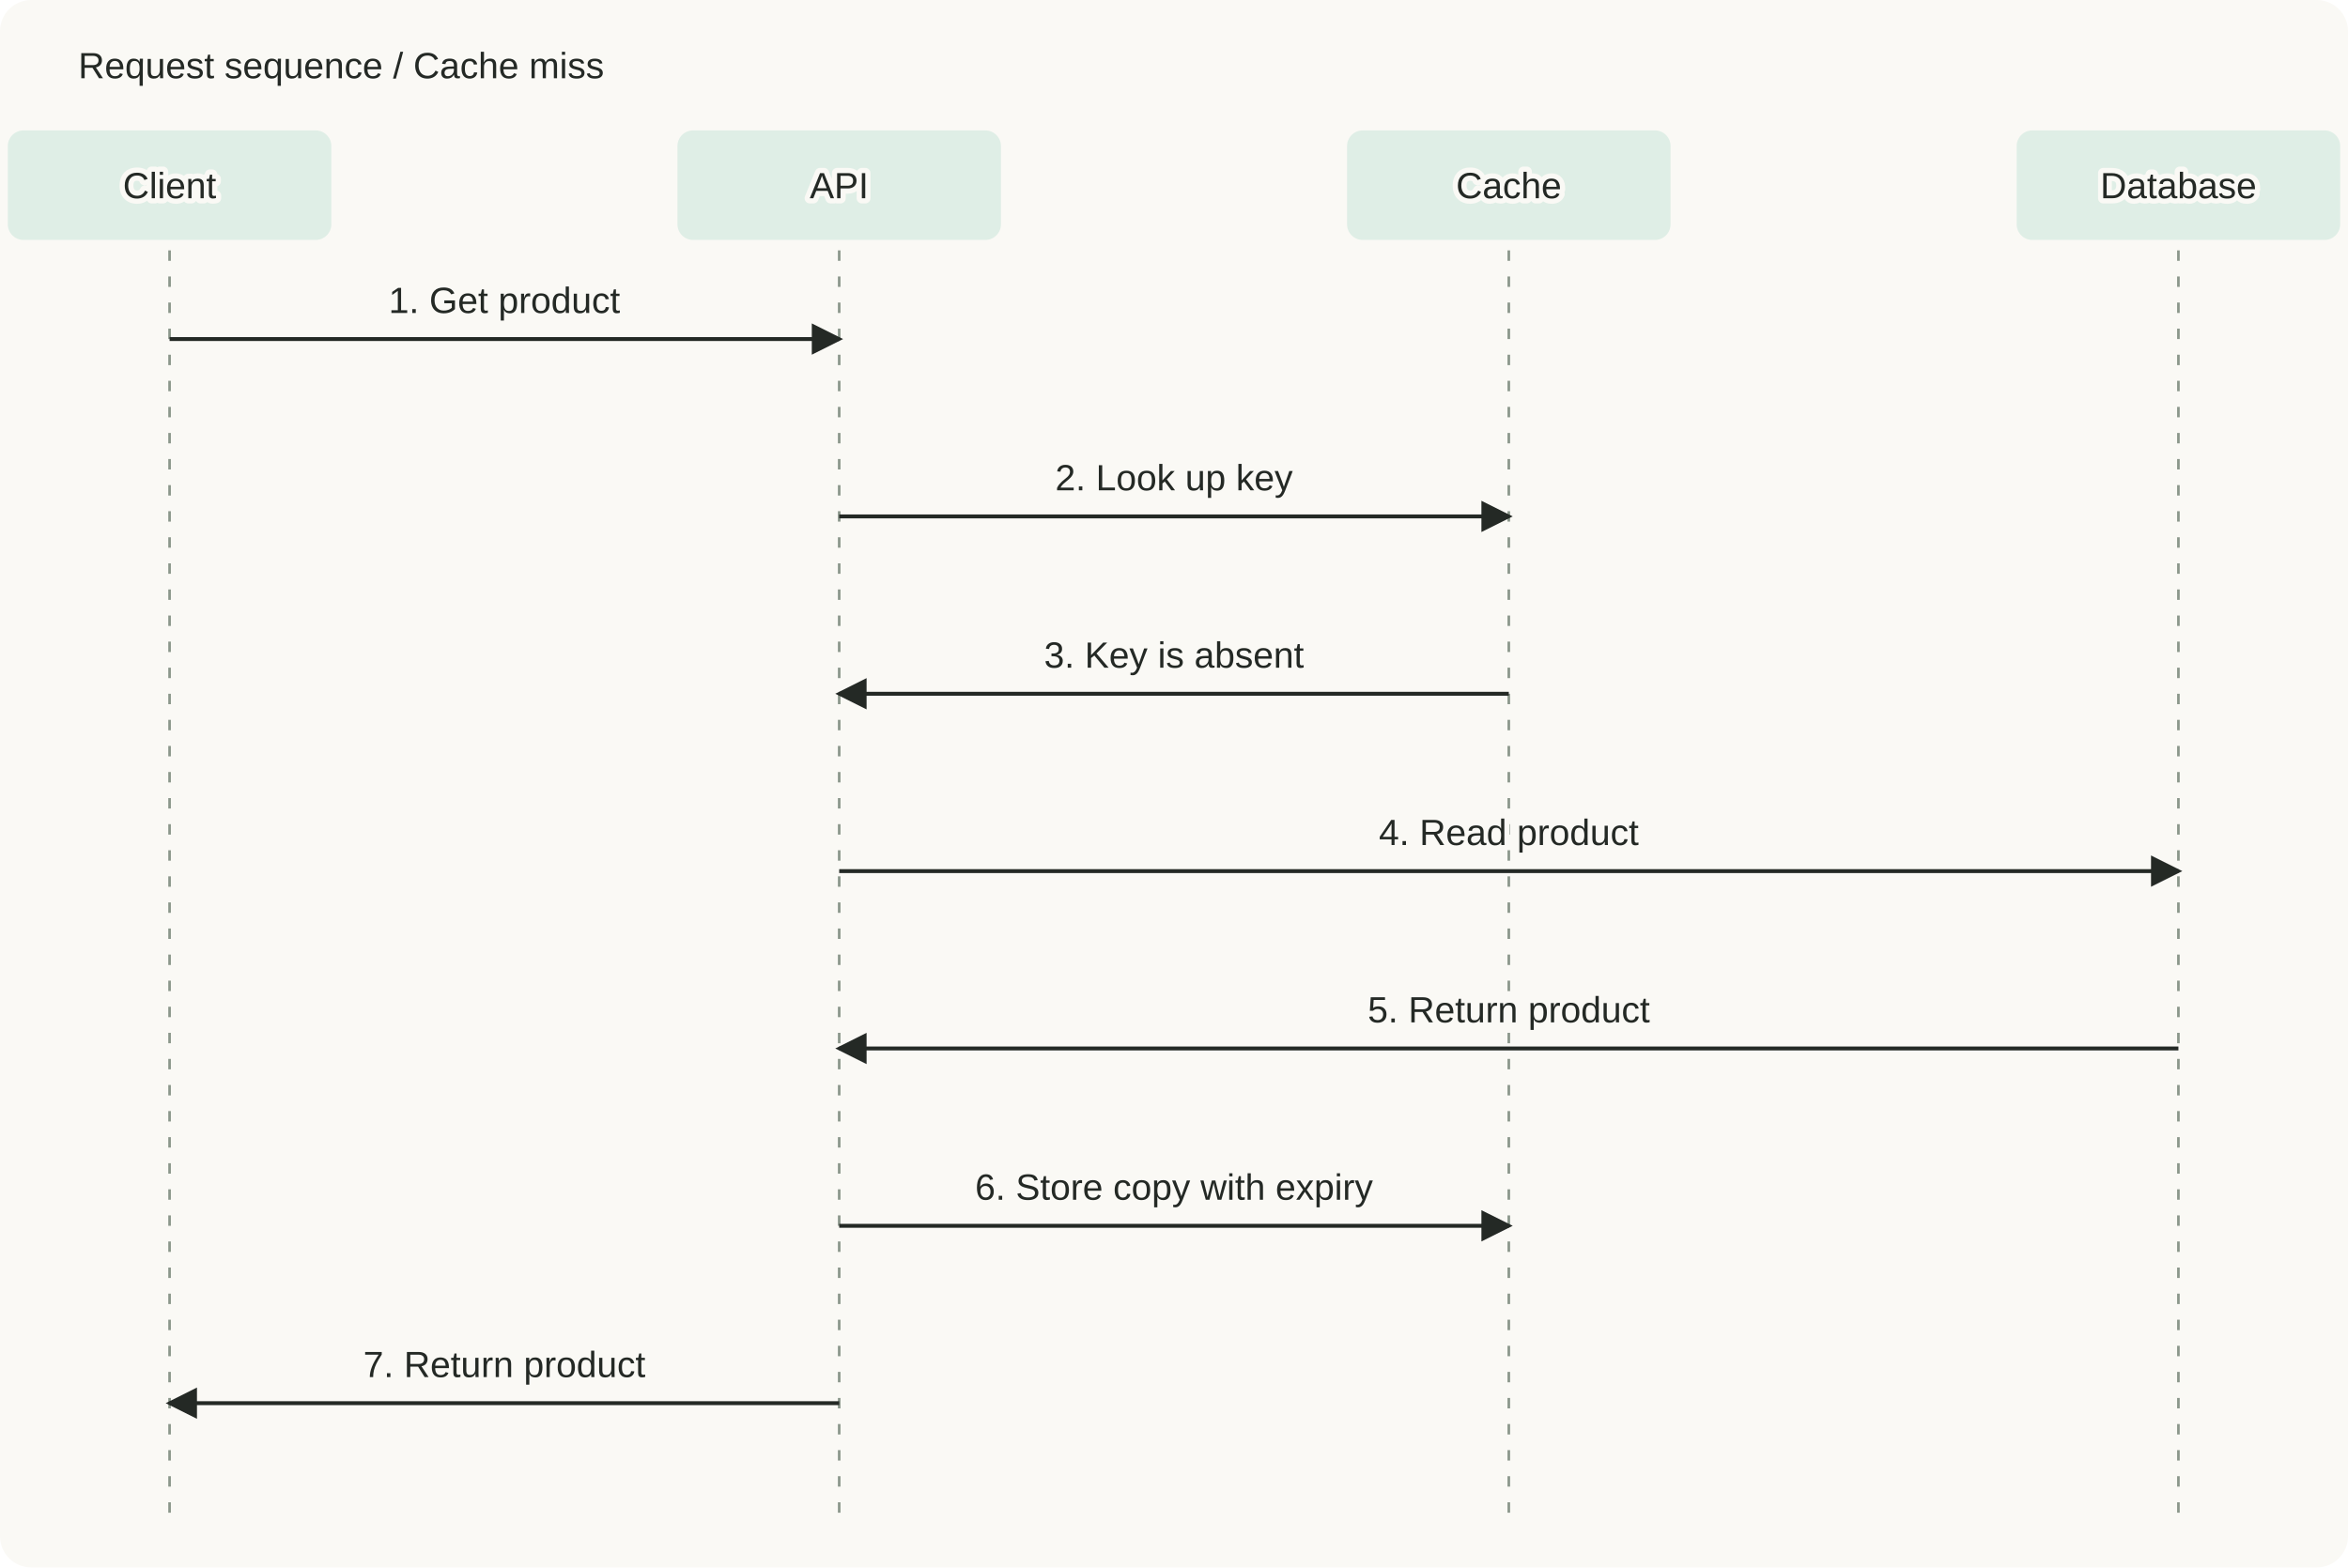
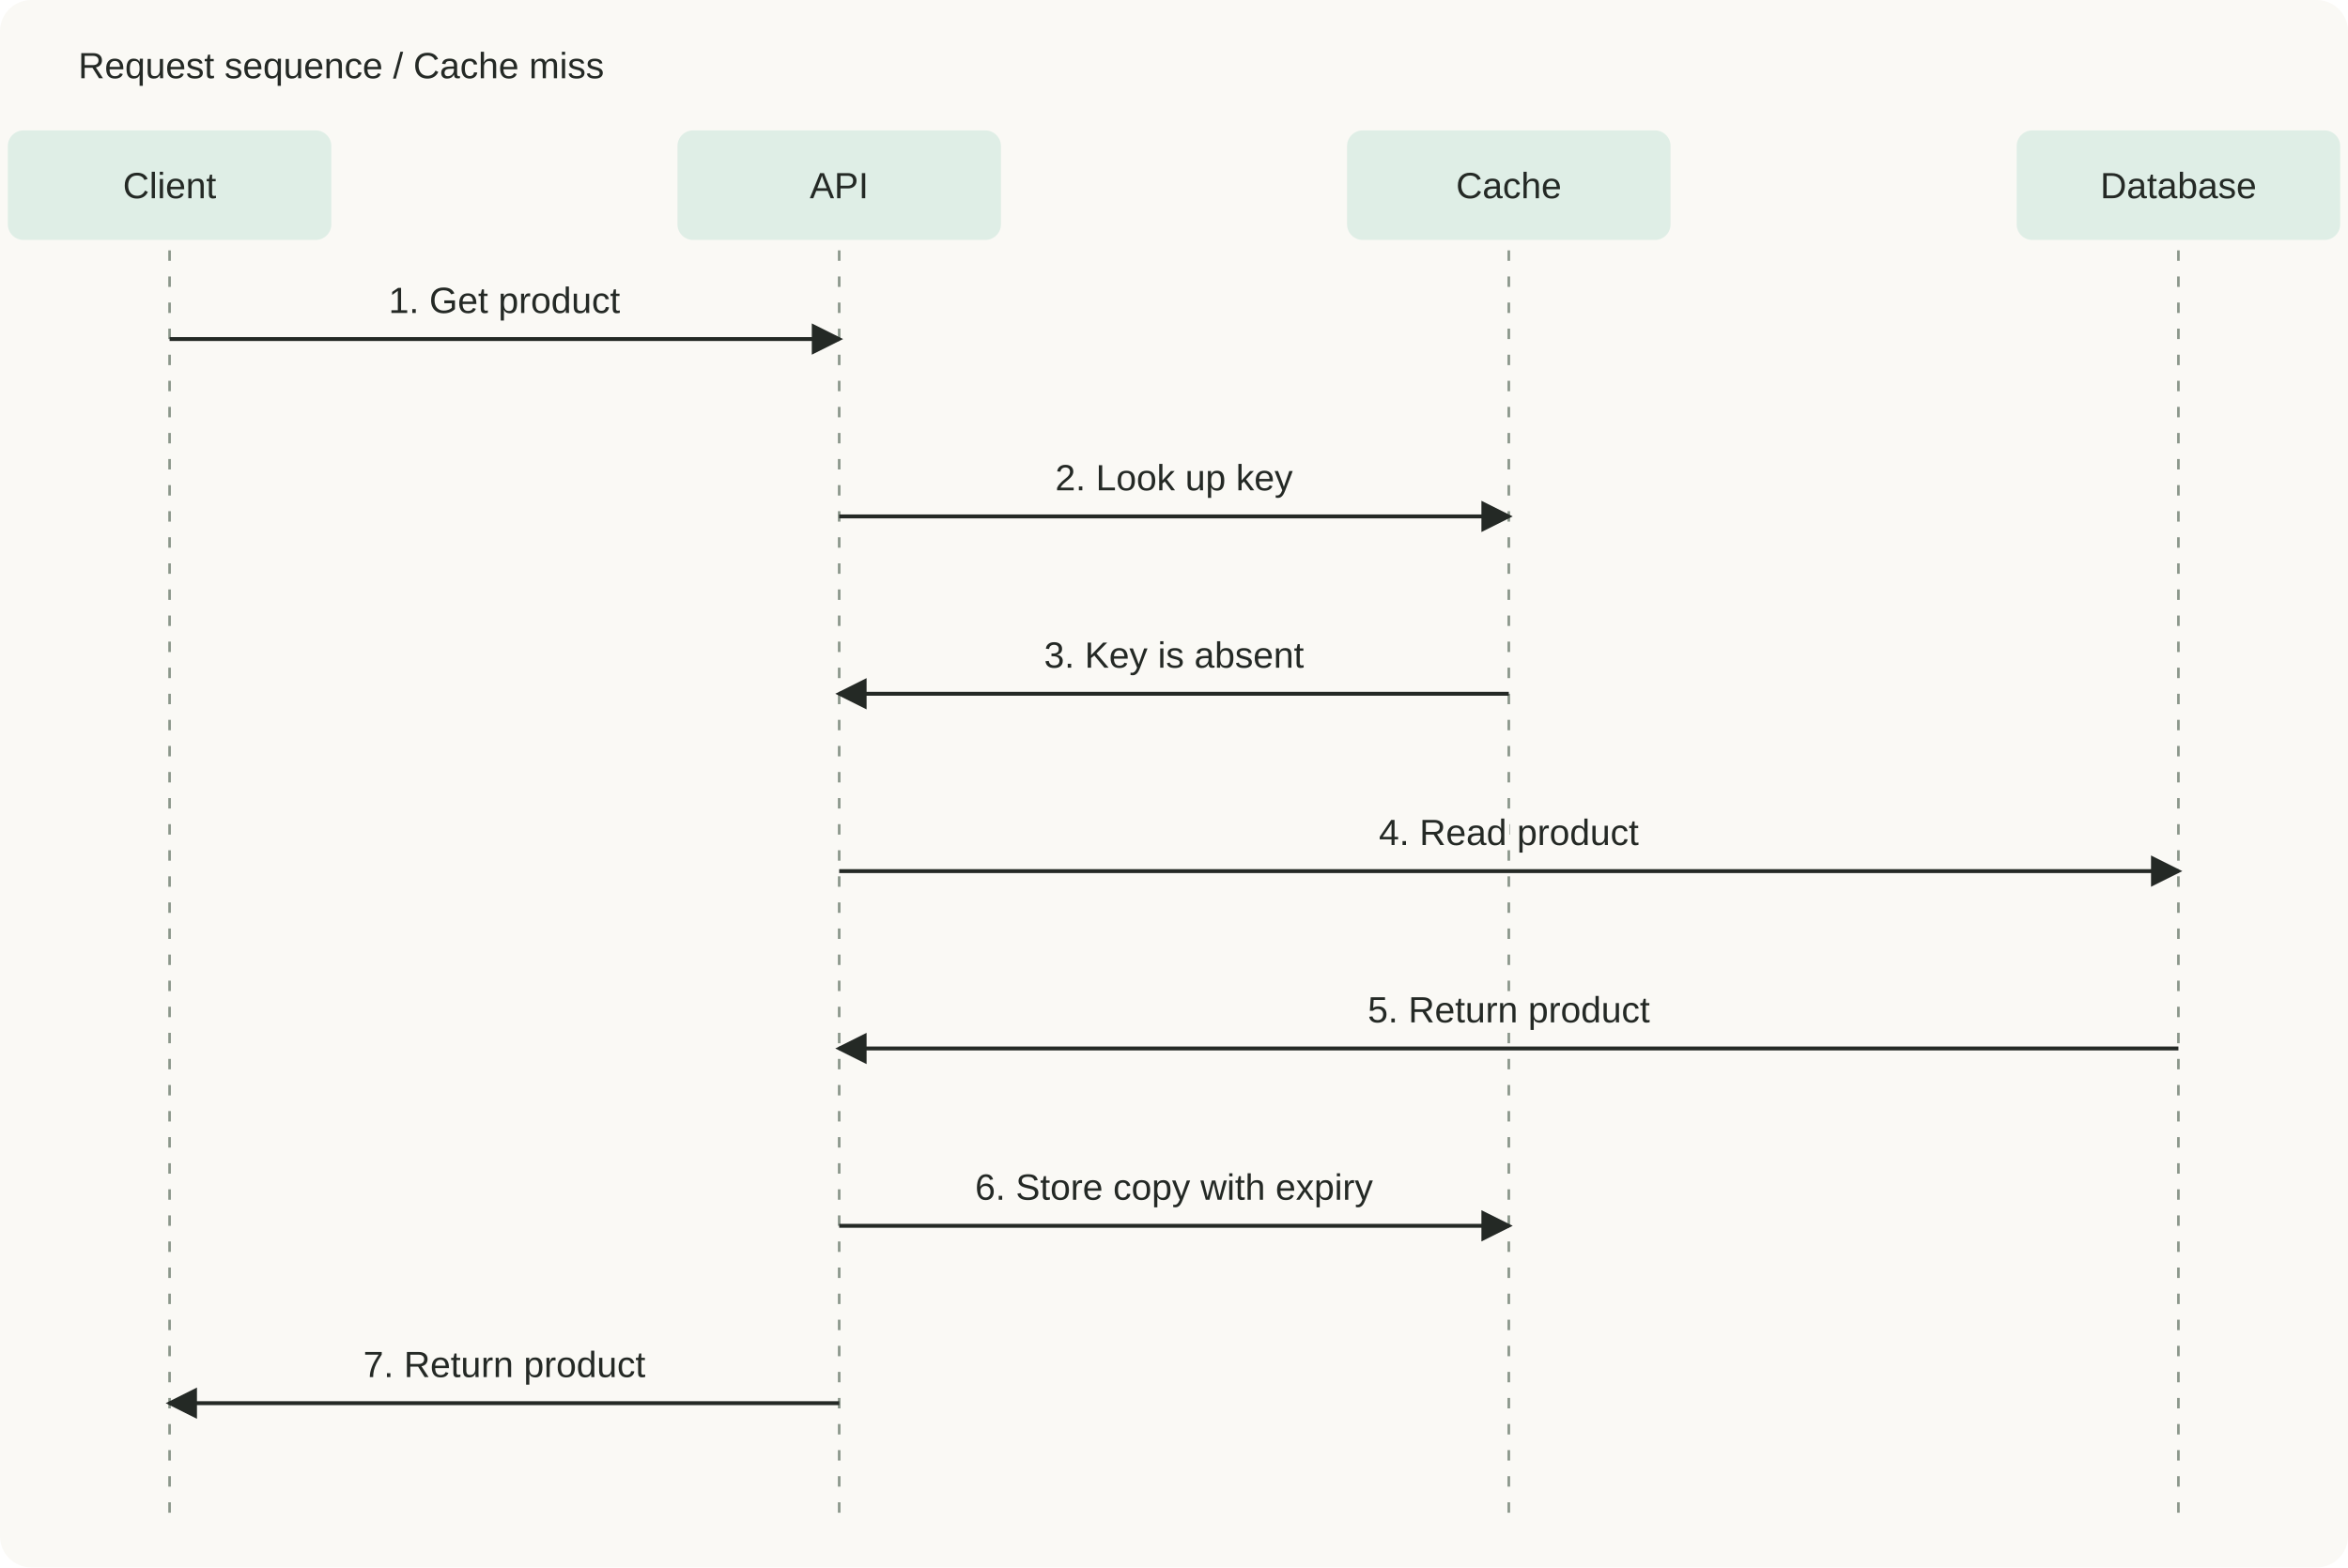
<svg xmlns="http://www.w3.org/2000/svg" width="900" height="601" viewBox="0 0 900 601" role="img" aria-labelledby="title desc">
  <defs>
    <marker id="arrow" markerWidth="8" markerHeight="8" refX="7" refY="4" orient="auto">
      <path d="M0 0L8 4L0 8Z" fill="#242925" />
    </marker>
  </defs>
  <rect width="900" height="601" rx="12" fill="#faf9f5" />
-   <text x="30" y="30" fill="#242925" font-family="Arial, sans-serif" font-size="14" text-anchor="start" paint-order="stroke" stroke="#faf9f5" stroke-width="4" stroke-linejoin="round">Request sequence / Cache miss</text>
+   <text x="30" y="30" fill="#242925" font-family="Arial, sans-serif" font-size="14" text-anchor="start" paint-order="stroke" stroke="#faf9f5" stroke-width="0" stroke-linejoin="round">Request sequence / Cache miss</text>
  <rect x="3.0" y="50" width="124" height="42" rx="6" fill="#dfeee6" />
-   <text x="65.0" y="76" fill="#242925" font-family="Arial, sans-serif" font-size="14" text-anchor="middle" paint-order="stroke" stroke="#faf9f5" stroke-width="4" stroke-linejoin="round">Client</text>
+   <text x="65.0" y="76" fill="#242925" font-family="Arial, sans-serif" font-size="14" text-anchor="middle" paint-order="stroke" stroke="#faf9f5" stroke-width="0" stroke-linejoin="round">Client</text>
  <path d="M65.0 96V586" stroke="#8b978b" stroke-dasharray="4 6" />
  <rect x="259.667" y="50" width="124" height="42" rx="6" fill="#dfeee6" />
-   <text x="321.667" y="76" fill="#242925" font-family="Arial, sans-serif" font-size="14" text-anchor="middle" paint-order="stroke" stroke="#faf9f5" stroke-width="4" stroke-linejoin="round">API</text>
+   <text x="321.667" y="76" fill="#242925" font-family="Arial, sans-serif" font-size="14" text-anchor="middle" paint-order="stroke" stroke="#faf9f5" stroke-width="0" stroke-linejoin="round">API</text>
  <path d="M321.667 96V586" stroke="#8b978b" stroke-dasharray="4 6" />
  <rect x="516.333" y="50" width="124" height="42" rx="6" fill="#dfeee6" />
-   <text x="578.333" y="76" fill="#242925" font-family="Arial, sans-serif" font-size="14" text-anchor="middle" paint-order="stroke" stroke="#faf9f5" stroke-width="4" stroke-linejoin="round">Cache</text>
+   <text x="578.333" y="76" fill="#242925" font-family="Arial, sans-serif" font-size="14" text-anchor="middle" paint-order="stroke" stroke="#faf9f5" stroke-width="0" stroke-linejoin="round">Cache</text>
  <path d="M578.333 96V586" stroke="#8b978b" stroke-dasharray="4 6" />
  <rect x="773.0" y="50" width="124" height="42" rx="6" fill="#dfeee6" />
-   <text x="835.0" y="76" fill="#242925" font-family="Arial, sans-serif" font-size="14" text-anchor="middle" paint-order="stroke" stroke="#faf9f5" stroke-width="4" stroke-linejoin="round">Database</text>
+   <text x="835.0" y="76" fill="#242925" font-family="Arial, sans-serif" font-size="14" text-anchor="middle" paint-order="stroke" stroke="#faf9f5" stroke-width="0" stroke-linejoin="round">Database</text>
  <path d="M835.0 96V586" stroke="#8b978b" stroke-dasharray="4 6" />
  <text x="193.333" y="120" fill="#242925" font-family="Arial, sans-serif" font-size="14" text-anchor="middle" paint-order="stroke" stroke="#faf9f5" stroke-width="4" stroke-linejoin="round">1. Get product</text>
  <path d="M65.0 130H321.667" fill="none" stroke="#242925" stroke-width="1.5" marker-end="url(#arrow)" />
  <text x="450.0" y="188" fill="#242925" font-family="Arial, sans-serif" font-size="14" text-anchor="middle" paint-order="stroke" stroke="#faf9f5" stroke-width="4" stroke-linejoin="round">2. Look up key</text>
  <path d="M321.667 198H578.333" fill="none" stroke="#242925" stroke-width="1.5" marker-end="url(#arrow)" />
  <text x="450.0" y="256" fill="#242925" font-family="Arial, sans-serif" font-size="14" text-anchor="middle" paint-order="stroke" stroke="#faf9f5" stroke-width="4" stroke-linejoin="round">3. Key is absent</text>
  <path d="M578.333 266H321.667" fill="none" stroke="#242925" stroke-width="1.5" marker-end="url(#arrow)" />
  <text x="578.333" y="324" fill="#242925" font-family="Arial, sans-serif" font-size="14" text-anchor="middle" paint-order="stroke" stroke="#faf9f5" stroke-width="4" stroke-linejoin="round">4. Read product</text>
  <path d="M321.667 334H835.0" fill="none" stroke="#242925" stroke-width="1.5" marker-end="url(#arrow)" />
  <text x="578.333" y="392" fill="#242925" font-family="Arial, sans-serif" font-size="14" text-anchor="middle" paint-order="stroke" stroke="#faf9f5" stroke-width="4" stroke-linejoin="round">5. Return product</text>
  <path d="M835.0 402H321.667" fill="none" stroke="#242925" stroke-width="1.5" marker-end="url(#arrow)" />
  <text x="450.0" y="460" fill="#242925" font-family="Arial, sans-serif" font-size="14" text-anchor="middle" paint-order="stroke" stroke="#faf9f5" stroke-width="4" stroke-linejoin="round">6. Store copy with expiry</text>
  <path d="M321.667 470H578.333" fill="none" stroke="#242925" stroke-width="1.5" marker-end="url(#arrow)" />
  <text x="193.333" y="528" fill="#242925" font-family="Arial, sans-serif" font-size="14" text-anchor="middle" paint-order="stroke" stroke="#faf9f5" stroke-width="4" stroke-linejoin="round">7. Return product</text>
  <path d="M321.667 538H65.0" fill="none" stroke="#242925" stroke-width="1.5" marker-end="url(#arrow)" />
</svg>
